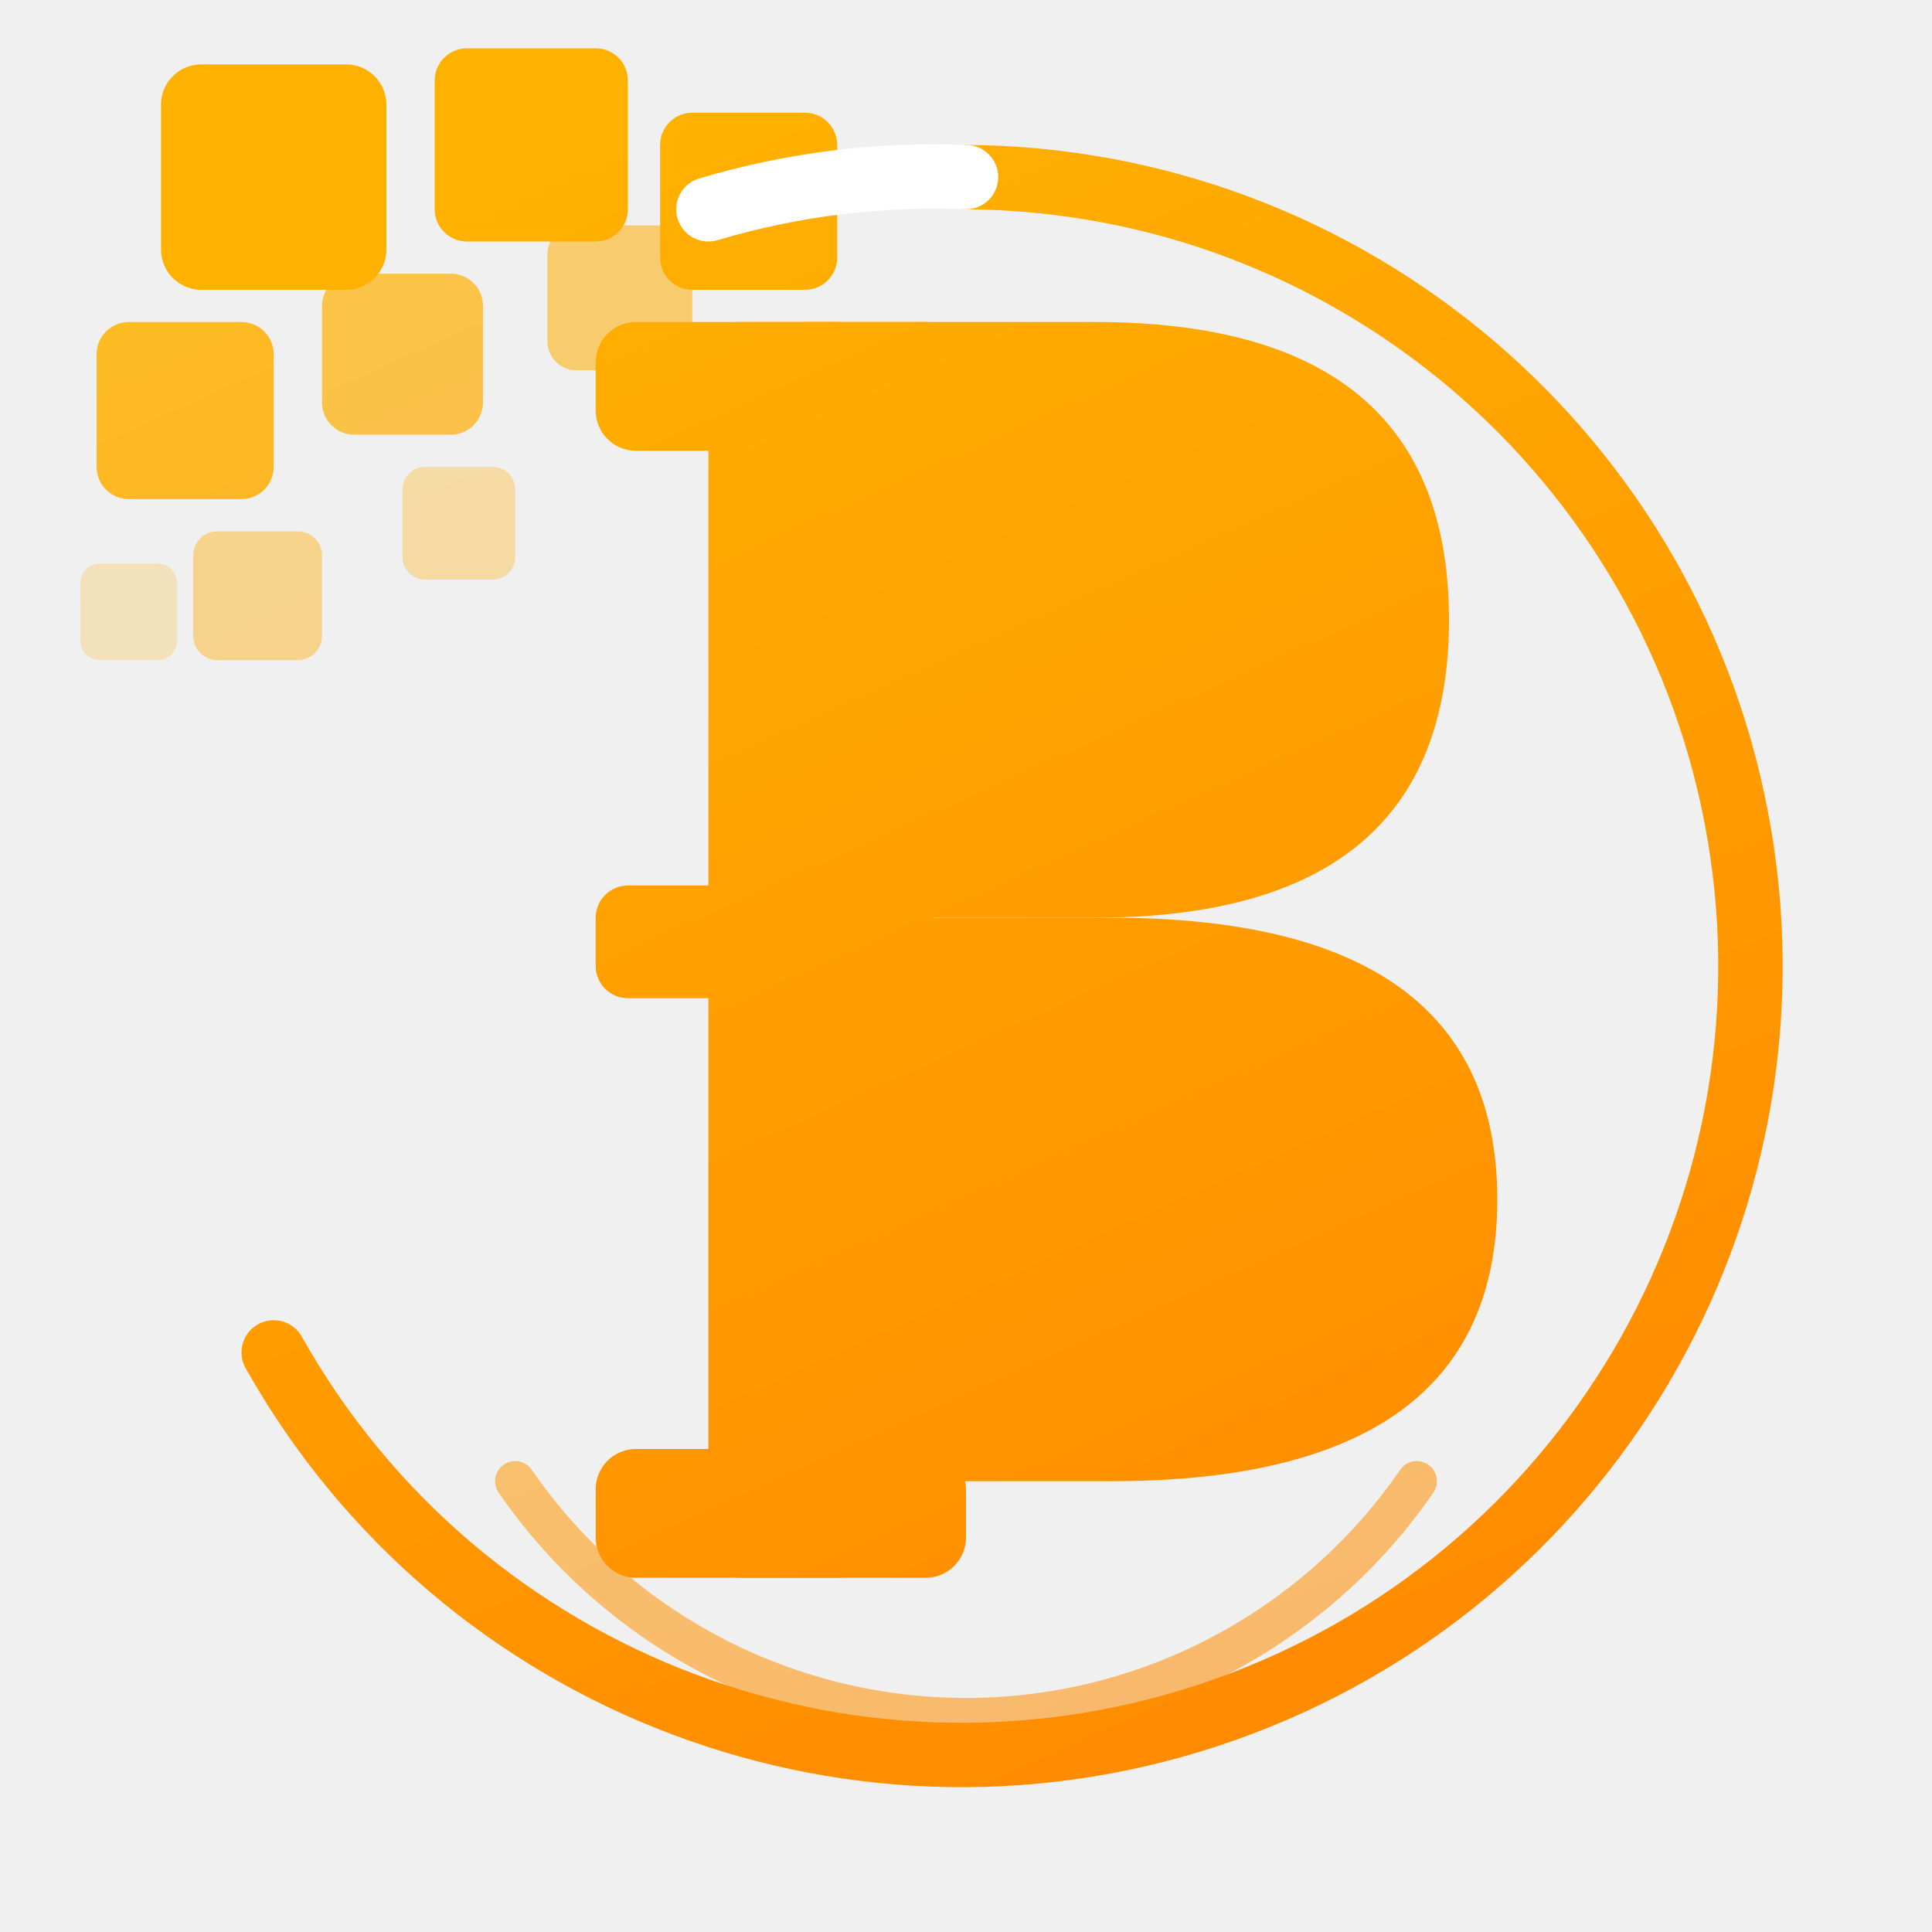
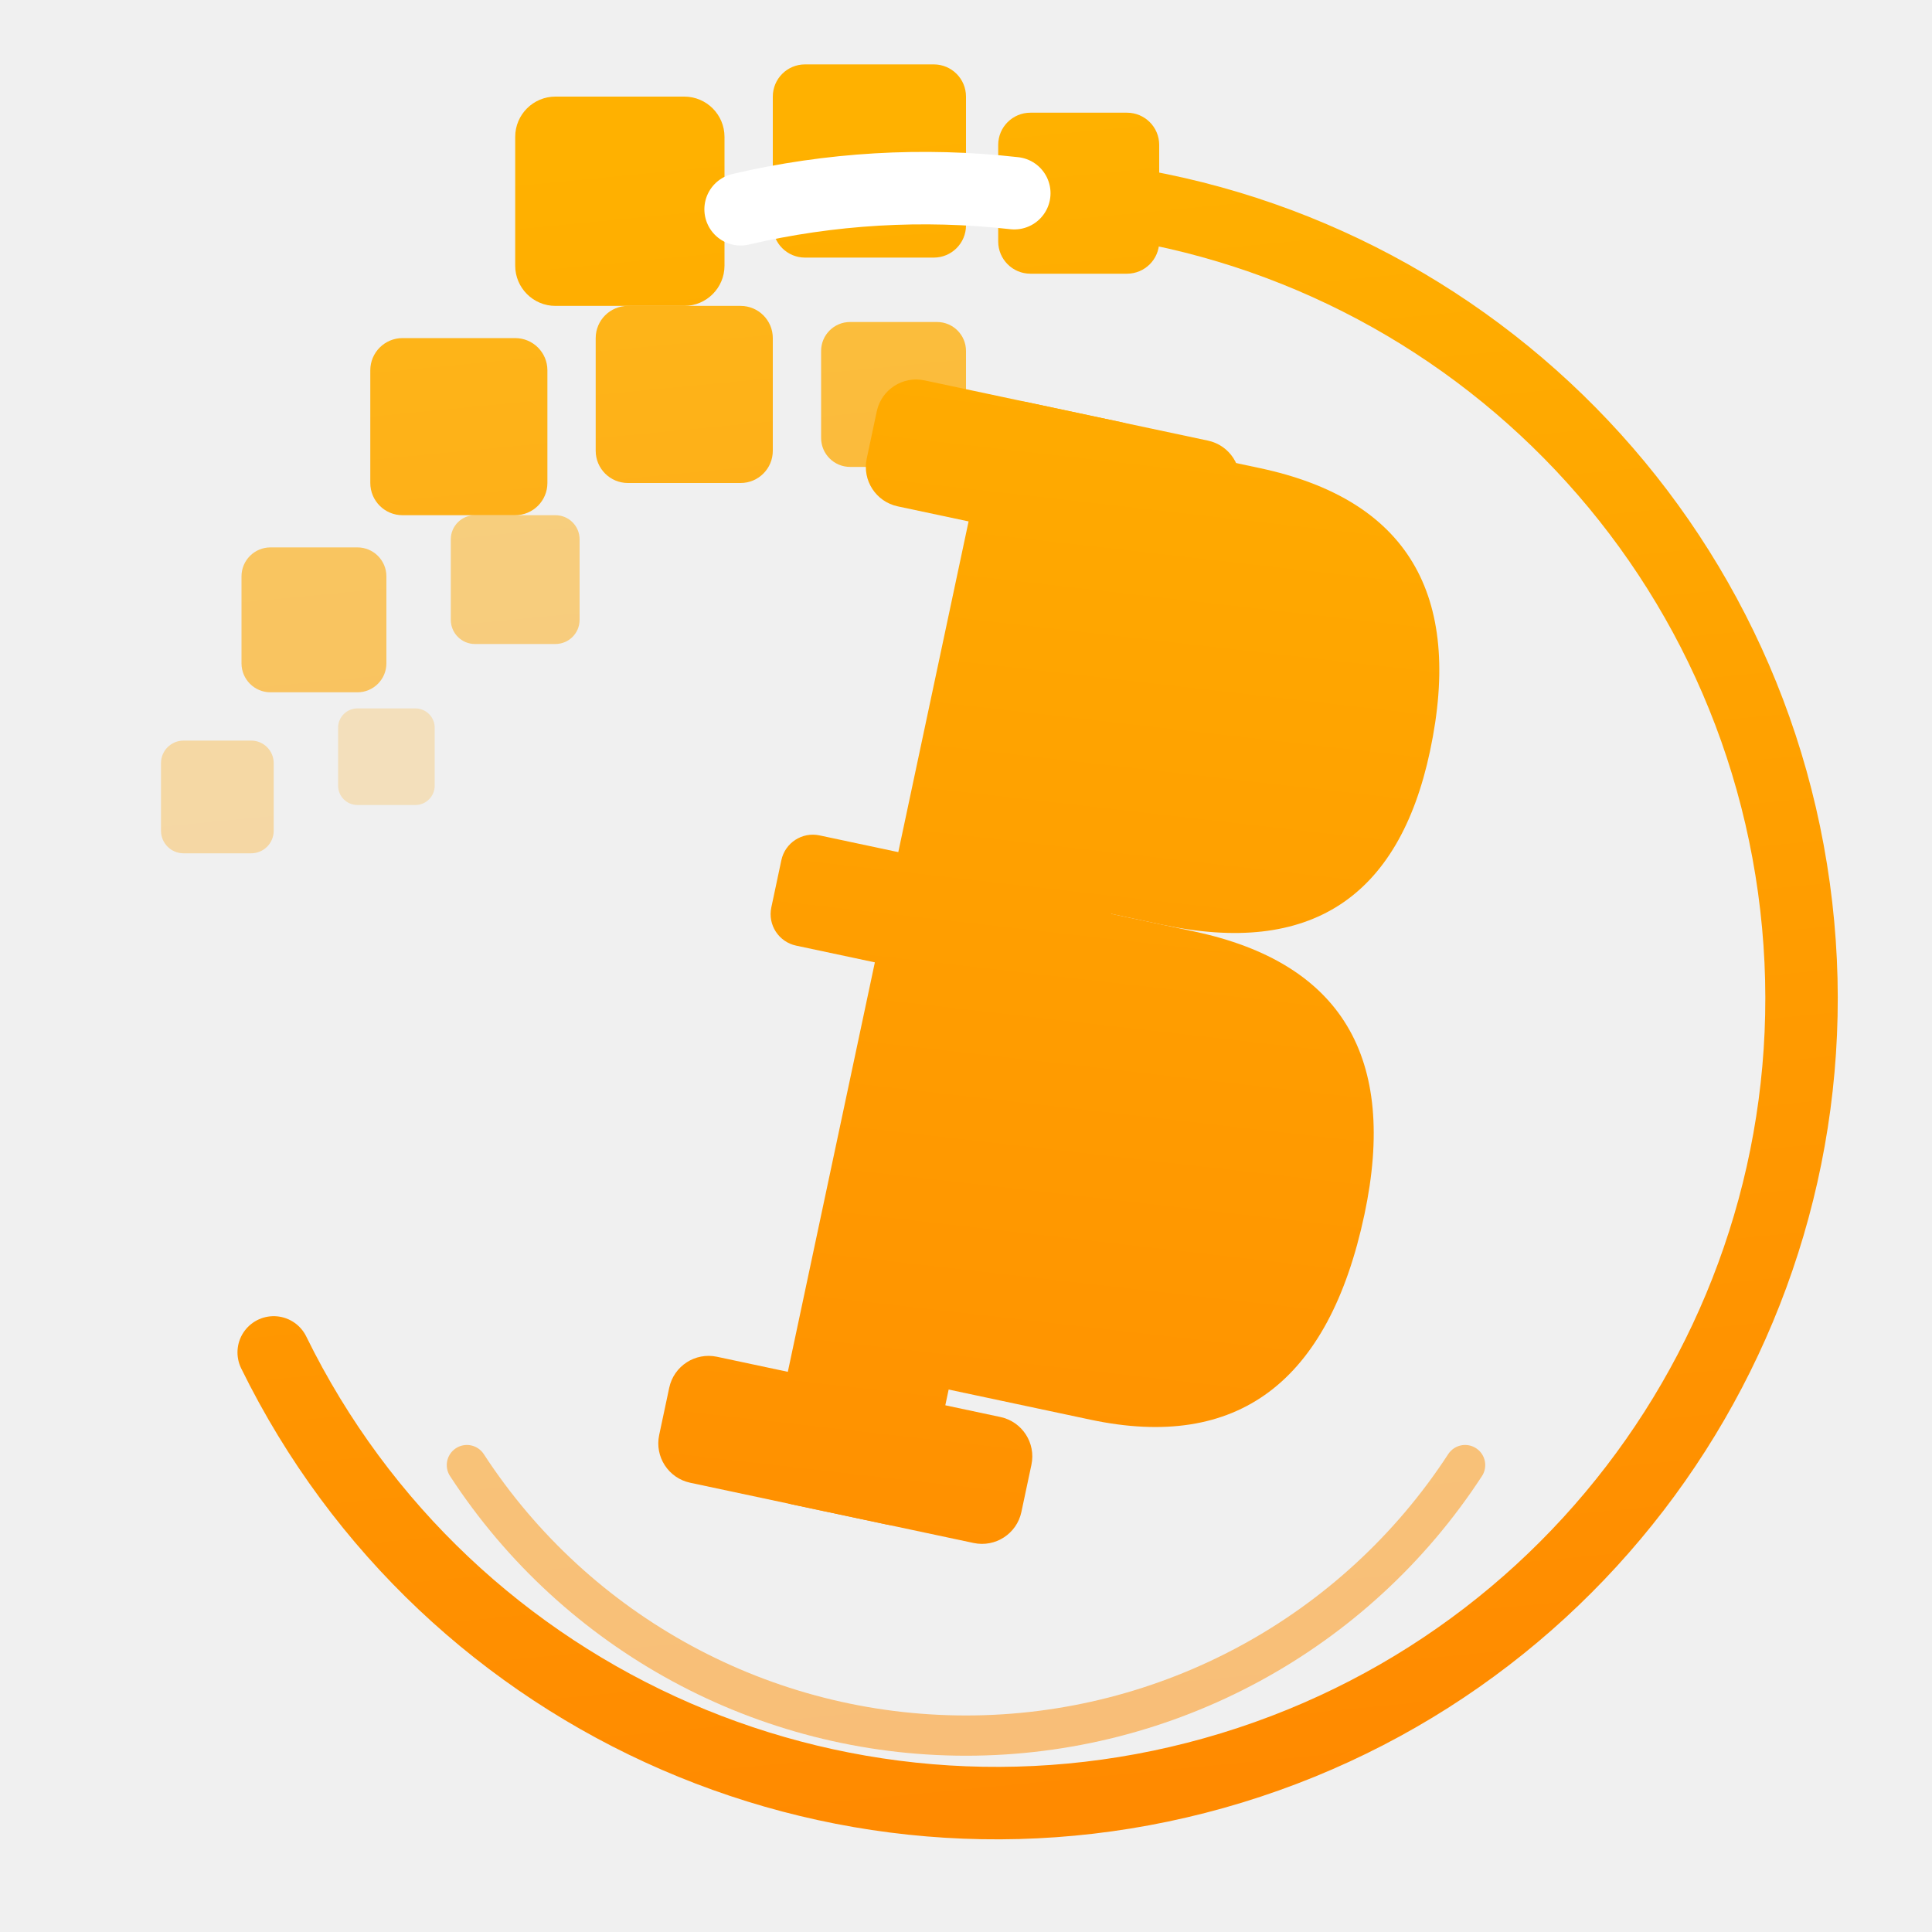
<svg xmlns="http://www.w3.org/2000/svg" viewBox="0 0 120 120" fill="none" aria-label="BTC Native icon">
  <defs>
-     <linearGradient id="g" x1="35" y1="10" x2="80" y2="110" gradientUnits="userSpaceOnUse">
+     <linearGradient id="g" x1="55" y1="8" x2="65" y2="112" gradientUnits="userSpaceOnUse">
      <stop offset="0%" stop-color="#FFB100" />
      <stop offset="100%" stop-color="#FF8A00" />
    </linearGradient>
  </defs>
-   <rect x="10" y="4" width="14" height="14" rx="2.5" fill="url(#g)" />
-   <rect x="27" y="3" width="12" height="12" rx="2" fill="url(#g)" />
-   <rect x="41" y="7" width="11" height="11" rx="2" fill="url(#g)" />
-   <rect x="6" y="20" width="11" height="11" rx="2" fill="url(#g)" opacity="0.85" />
-   <rect x="20" y="17" width="10" height="10" rx="2" fill="url(#g)" opacity="0.7" />
-   <rect x="34" y="14" width="9" height="9" rx="1.8" fill="url(#g)" opacity="0.55" />
-   <rect x="12" y="33" width="8" height="8" rx="1.5" fill="url(#g)" opacity="0.42" />
-   <rect x="25" y="29" width="7" height="7" rx="1.4" fill="url(#g)" opacity="0.32" />
-   <rect x="5" y="35" width="6" height="6" rx="1.2" fill="url(#g)" opacity="0.22" />
-   <path d="M 60 11 A 49 49 0 1 1 17 84" stroke="url(#g)" stroke-width="4" stroke-linecap="round" fill="none" />
-   <path d="M 44 13 A 49 49 0 0 1 60 11" stroke="#FFFFFF" stroke-width="4" stroke-linecap="round" fill="none" />
-   <path d="M 32 92 A 34 34 0 0 0 88 92" stroke="url(#g)" stroke-width="2.5" stroke-linecap="round" fill="none" opacity="0.55" />
-   <rect x="44" y="20" width="10" height="78" rx="2" fill="url(#g)" />
-   <rect x="37" y="20" width="23" height="8" rx="2.5" fill="url(#g)" />
-   <rect x="37" y="90" width="23" height="8" rx="2.5" fill="url(#g)" />
-   <rect x="37" y="55" width="21" height="7" rx="2" fill="url(#g)" />
-   <path d="M 50 20 L 68 20 Q 90 20 90 38.5 Q 90 57 68 57 L 50 57 Z" fill="url(#g)" />
-   <path d="M 50 57 L 69 57 Q 93 57 93 74.5 Q 93 92 69 92 L 50 92 Z" fill="url(#g)" />
+   <rect x="32" y="6" width="13" height="13" rx="2.5" fill="url(#g)" />
+   <rect x="48" y="4" width="12" height="12" rx="2" fill="url(#g)" />
+   <rect x="62" y="7" width="10" height="10" rx="2" fill="url(#g)" />
+   <rect x="23" y="21" width="11" height="11" rx="2" fill="url(#g)" opacity="0.9" />
+   <rect x="37" y="19" width="11" height="11" rx="2" fill="url(#g)" opacity="0.9" />
+   <rect x="51" y="20" width="9" height="9" rx="1.8" fill="url(#g)" opacity="0.75" />
+   <rect x="15" y="34" width="9" height="9" rx="1.8" fill="url(#g)" opacity="0.6" />
+   <rect x="28" y="32" width="8" height="8" rx="1.5" fill="url(#g)" opacity="0.48" />
+   <rect x="10" y="46" width="7" height="7" rx="1.4" fill="url(#g)" opacity="0.32" />
+   <rect x="21" y="44" width="6" height="6" rx="1.2" fill="url(#g)" opacity="0.22" />
+   <path d="M 63 12 A 50 50 0 1 1 17 84" stroke="url(#g)" stroke-width="4.5" stroke-linecap="round" fill="none" />
+   <path d="M 46 13 A 50 50 0 0 1 63 12" stroke="#FFFFFF" stroke-width="4.5" stroke-linecap="round" fill="none" />
+   <path d="M 29 91 A 37 37 0 0 0 91 91" stroke="url(#g)" stroke-width="2.5" stroke-linecap="round" fill="none" opacity="0.5" />
+   <g transform="rotate(12, 60, 62)" fill="url(#g)">
+     <rect x="54" y="25" width="10" height="70" rx="2" />
+     <rect x="47" y="25" width="23" height="8" rx="2.5" />
+     <rect x="47" y="87" width="23" height="8" rx="2.5" />
+     <rect x="47" y="54" width="21" height="7" rx="2" />
+     <path d="M 60 26 L 71 26 Q 85 26 85 41 Q 85 55 71 55 L 60 55 Z" />
+     <path d="M 60 55 L 73 55 Q 87 55 87 70 Q 87 86 73 86 L 60 86 Z" />
+   </g>
</svg>
